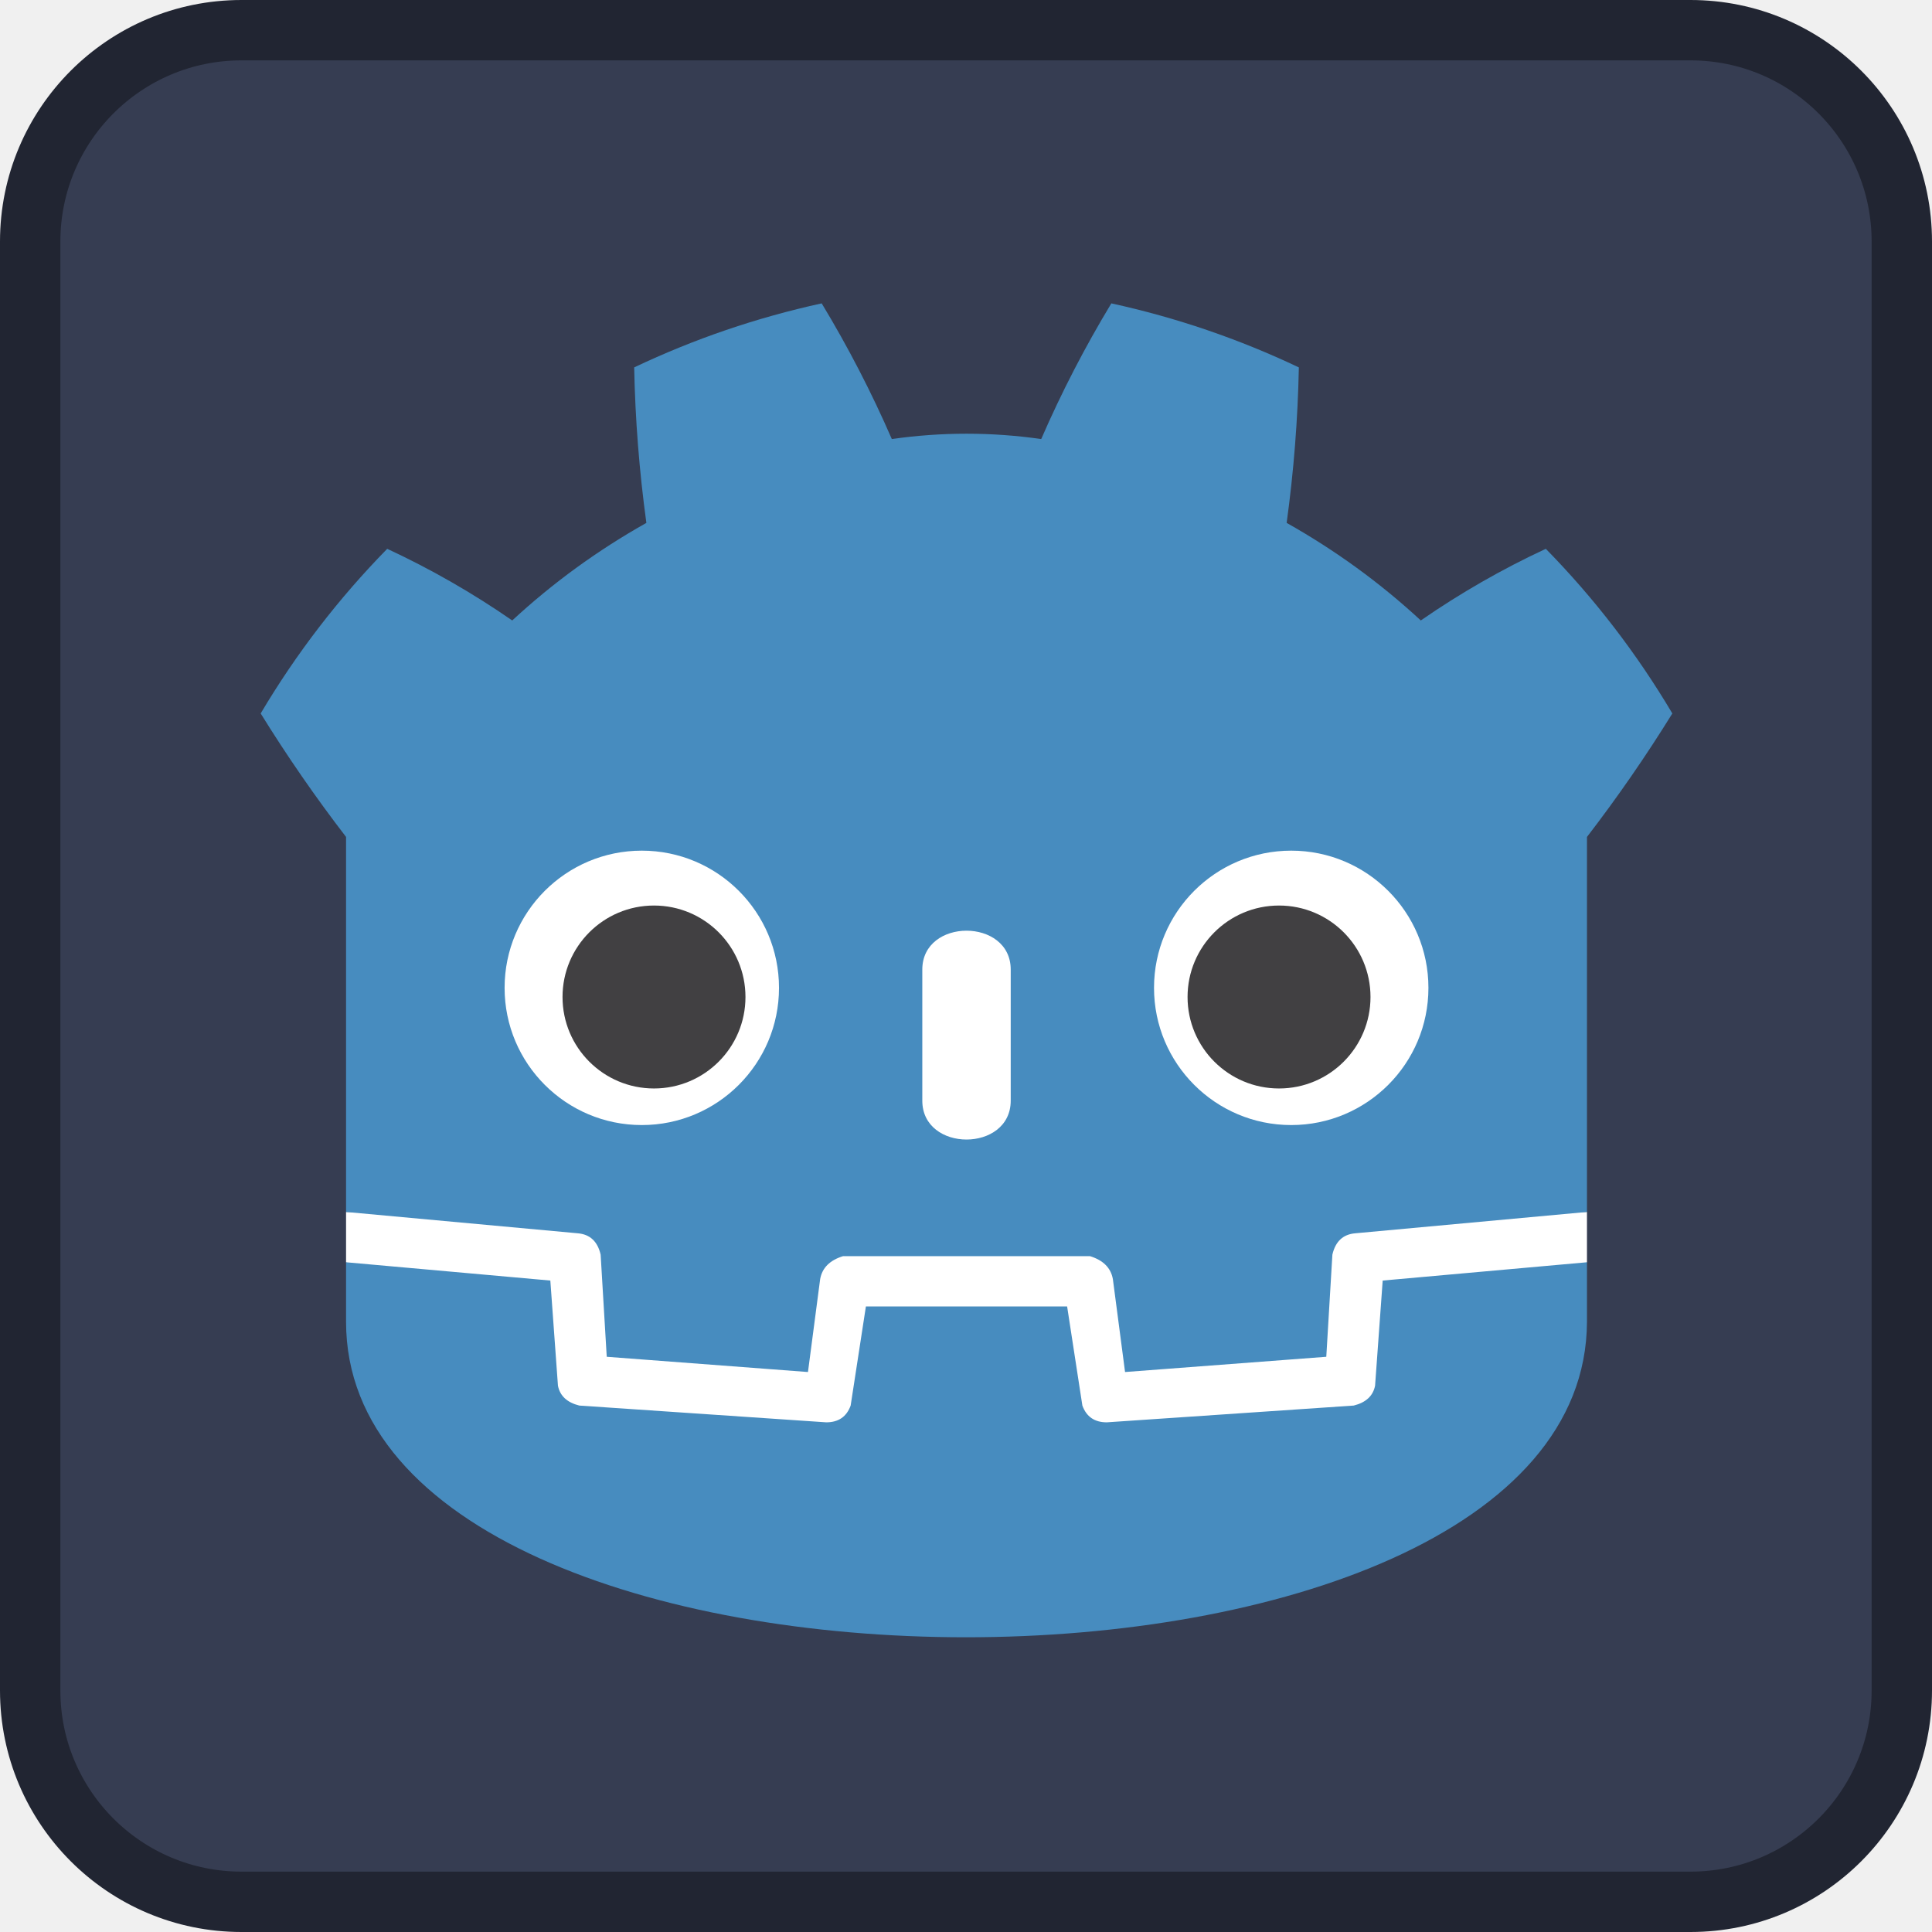
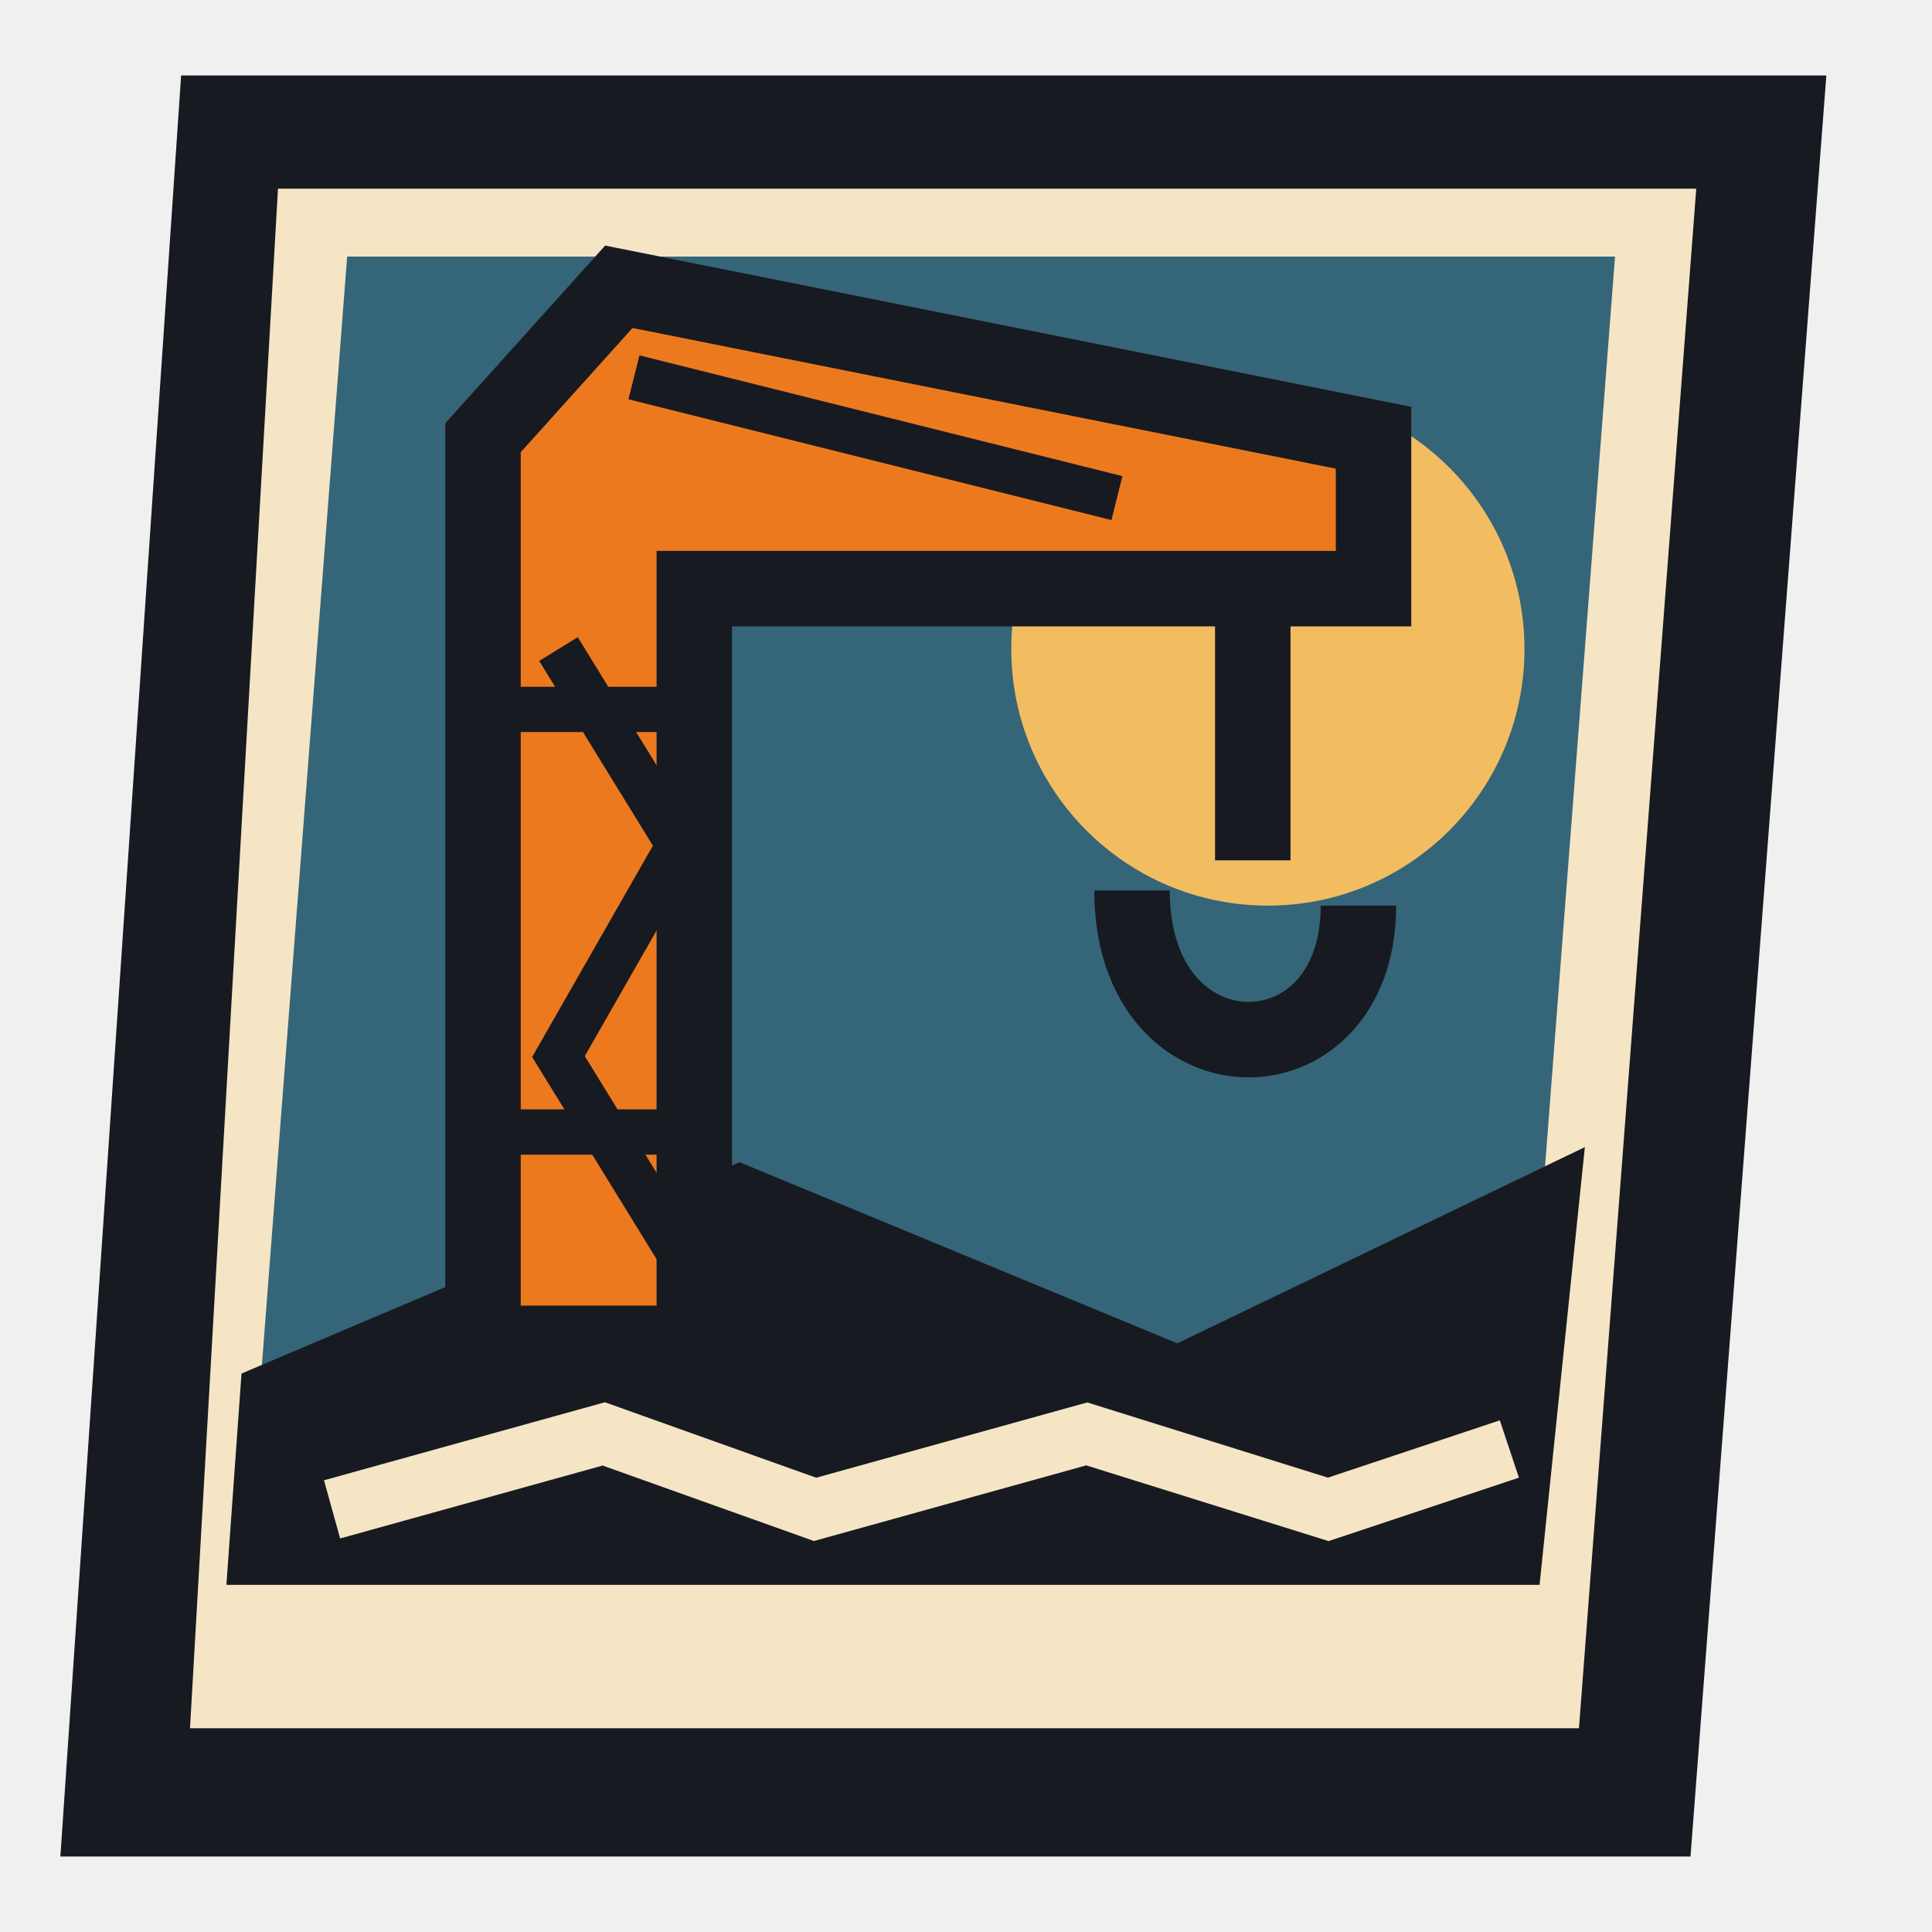
- <svg xmlns="http://www.w3.org/2000/svg" width="128" height="128">
-   <rect width="124" height="124" x="2" y="2" fill="#363d52" stroke="#212532" stroke-width="4" rx="14" />
-   <g fill="#fff" transform="translate(12.322 12.322)scale(.101)">
-     <path d="M105 673v33q407 354 814 0v-33z" />
-     <path fill="#478cbf" d="m105 673 152 14q12 1 15 14l4 67 132 10 8-61q2-11 15-15h162q13 4 15 15l8 61 132-10 4-67q3-13 15-14l152-14V427q30-39 56-81-35-59-83-108-43 20-82 47-40-37-88-64 7-51 8-102-59-28-123-42-26 43-46 89-49-7-98 0-20-46-46-89-64 14-123 42 1 51 8 102-48 27-88 64-39-27-82-47-48 49-83 108 26 42 56 81zm0 33v39c0 276 813 276 814 0v-39l-134 12-5 69q-2 10-14 13l-162 11q-12 0-16-11l-10-65H446l-10 65q-4 11-16 11l-162-11q-12-3-14-13l-5-69z" />
-     <path d="M483 600c0 34 58 34 58 0v-86c0-34-58-34-58 0z" />
-     <circle cx="725" cy="526" r="90" />
-     <circle cx="299" cy="526" r="90" />
-   </g>
-   <g fill="#414042" transform="translate(12.322 12.322)scale(.101)">
-     <circle cx="307" cy="532" r="60" />
-     <circle cx="717" cy="532" r="60" />
-   </g>
+ <svg xmlns="http://www.w3.org/2000/svg" width="128" height="128" viewBox="0 0 128 128">
+   <path d="M12 5h109l-9 118H4Z" fill="#171a21" />
+   <path d="M17 11h97l-8 105H11Z" fill="#f5e5c5" />
+   <path d="M23 17h84l-6 78H17Z" fill="#356579" />
+   <circle cx="84" cy="43" r="17" fill="#f2bd61" />
+   <path d="M16 91 49 77l29 12 27-13-3 29H15Z" fill="#171a21" />
+   <path d="M32 89V29l9-10 50 10v10H46v50Z" fill="#ed791e" stroke="#171a21" stroke-width="5" stroke-linejoin="miter" />
+   <path d="M42 25 74 33M37 43l8 13-8 14 8 13M44 47H32M44 75H32" fill="none" stroke="#171a21" stroke-width="3" />
+   <path d="M83 39v18m-8 2c0 13 15 13 15 1" fill="none" stroke="#171a21" stroke-width="5" />
+   <path d="m22 100 18-5 14 5 18-5 16 5 12-4" fill="none" stroke="#f5e5c5" stroke-width="4" />
+   <path d="M17 11h97l-8 105H11Z" fill="none" stroke="#171a21" stroke-width="3" />
</svg>
